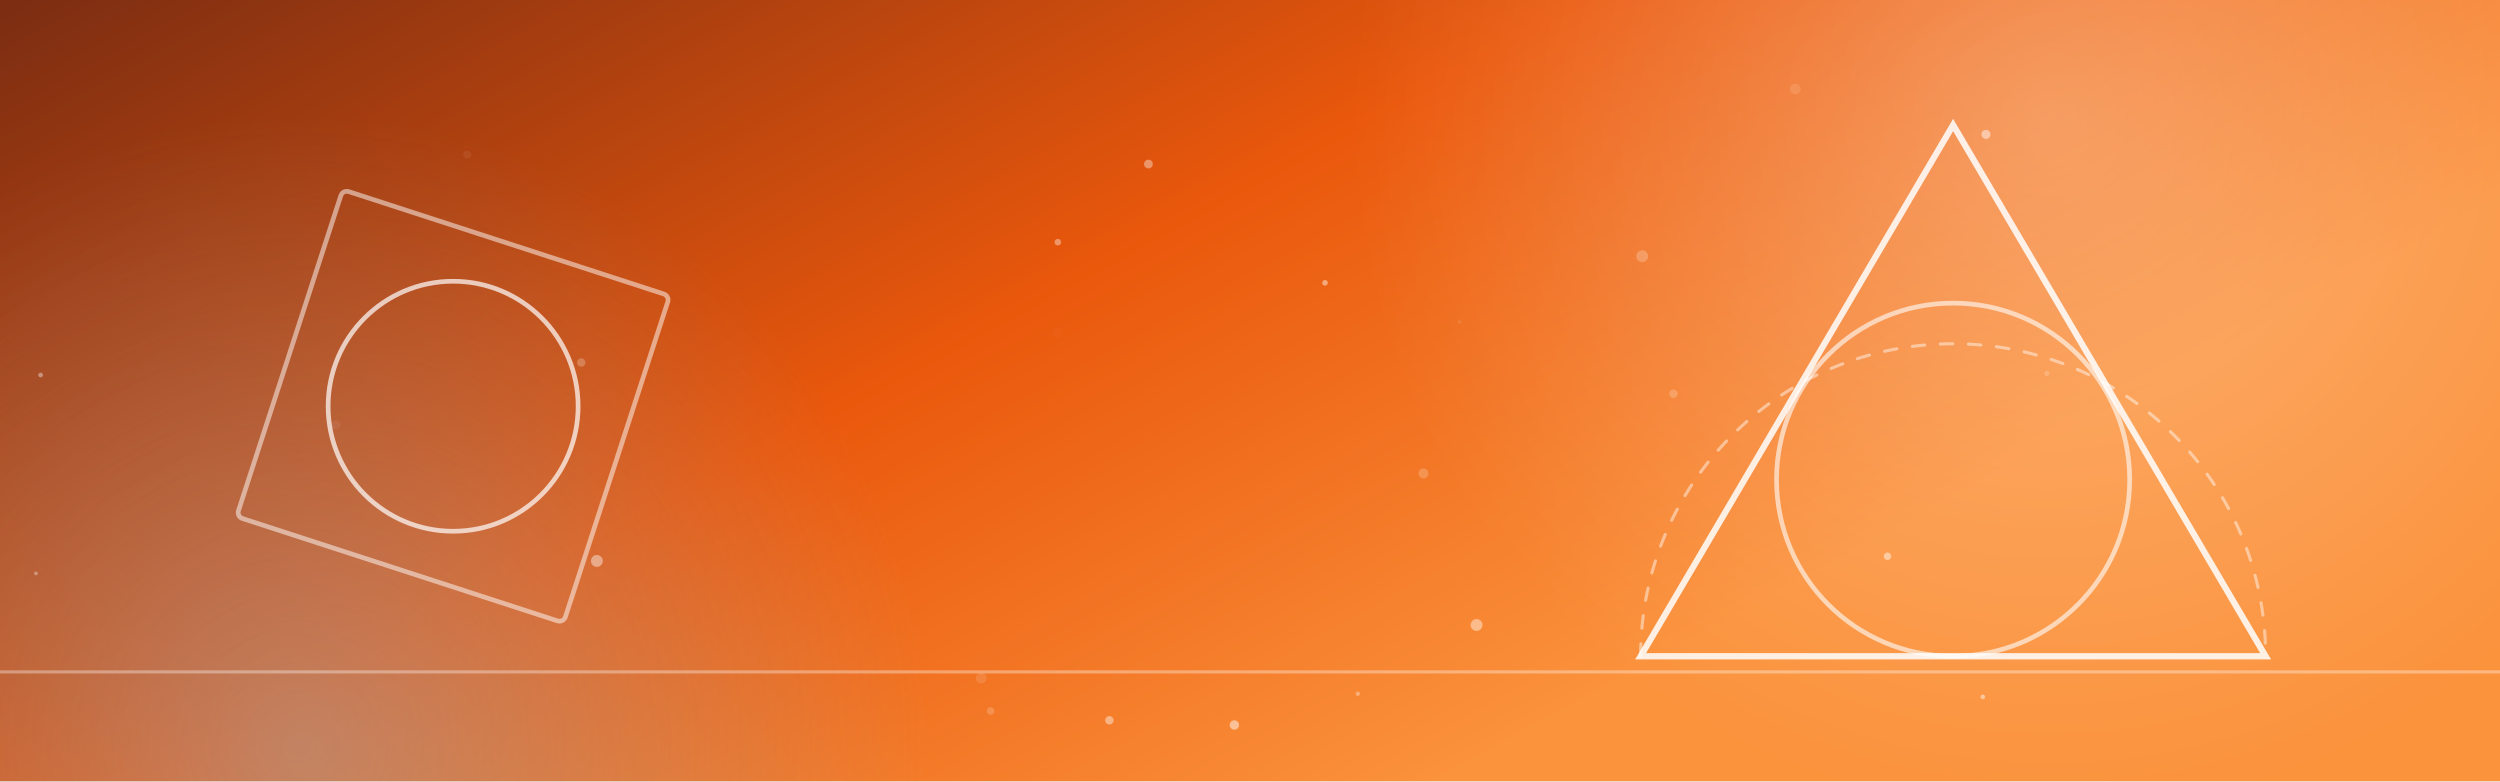
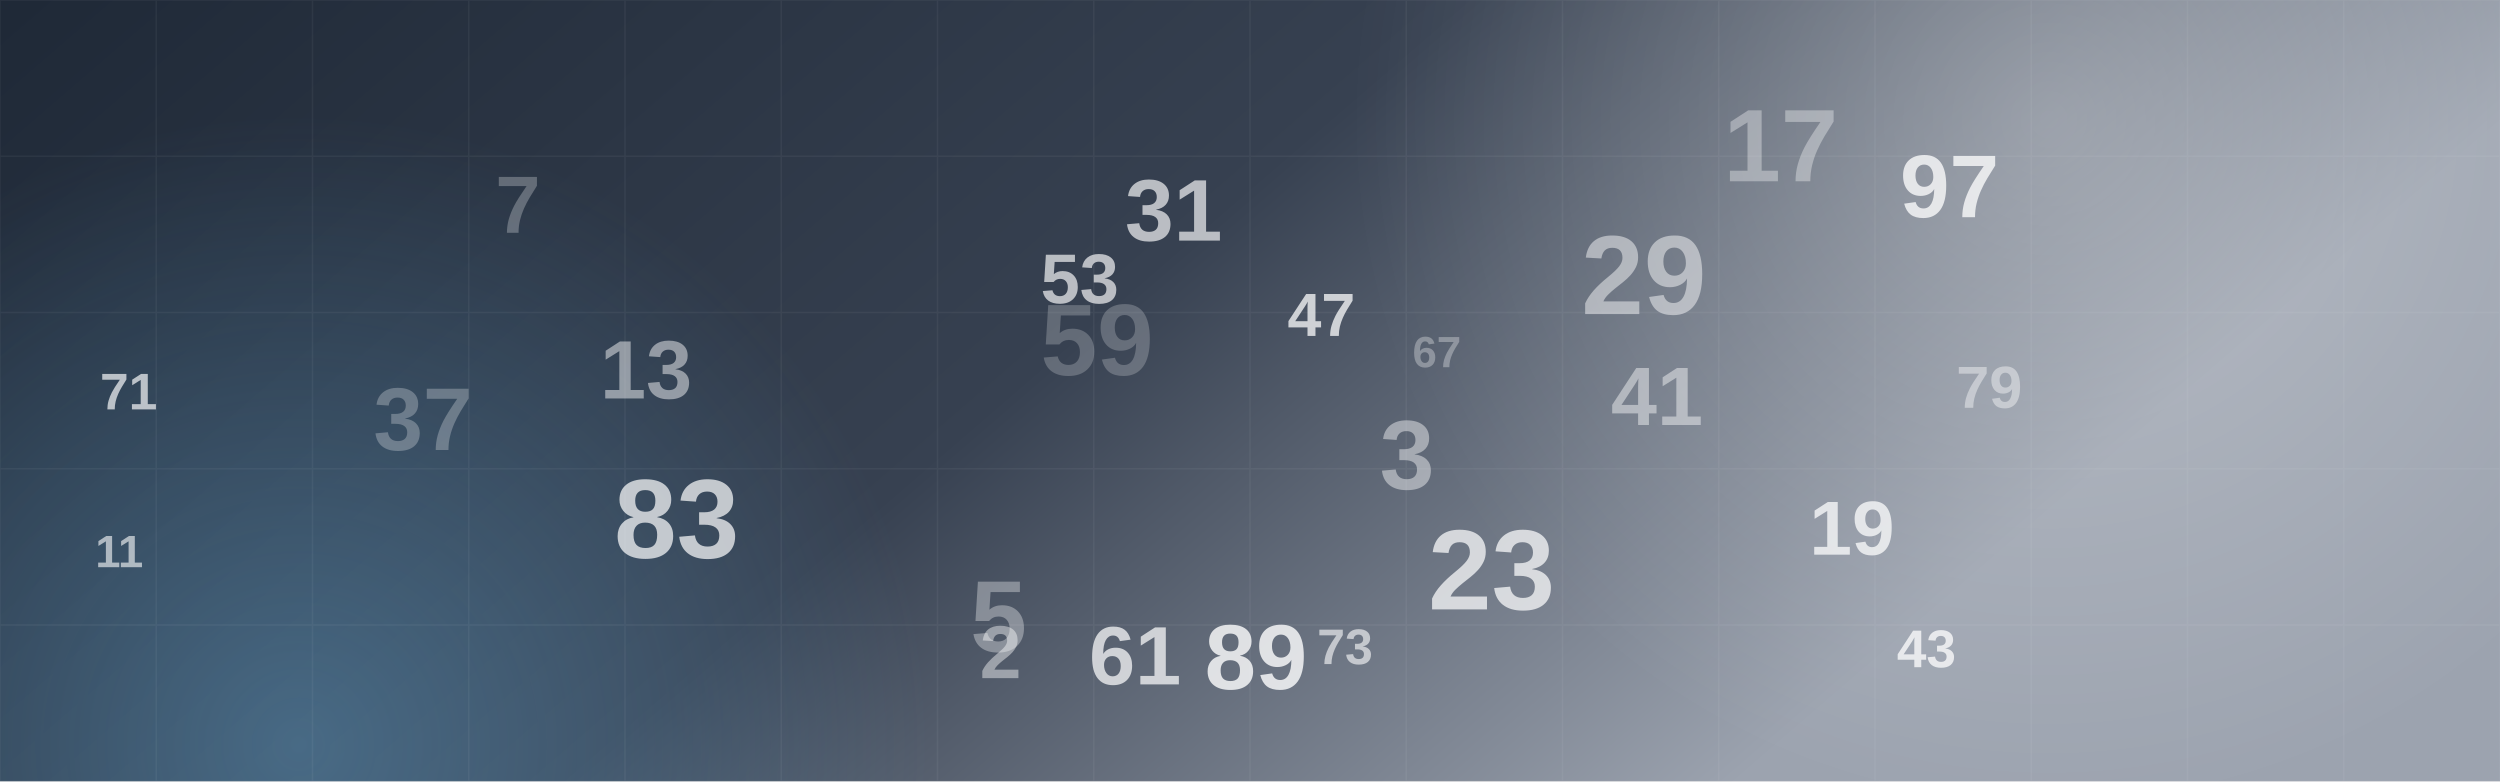
<svg xmlns="http://www.w3.org/2000/svg" viewBox="0 0 1600 500" preserveAspectRatio="xMidYMid slice">
  <defs>
-     <linearGradient id="g" gradientTransform="rotate(30)">
-       <stop offset="0" stop-color="#7c2d12" />
-       <stop offset=".55" stop-color="#ea580c" />
-       <stop offset="1" stop-color="#fb923c" />
+     <linearGradient id="g" gradientTransform="rotate(20)">
+       <stop offset="0" stop-color="#1f2937" />
+       <stop offset=".55" stop-color="#374151" />
+       <stop offset="1" stop-color="#9ca3af" />
    </linearGradient>
    <radialGradient id="r1">
      <stop offset="0" stop-color="#fff" stop-opacity=".28" />
      <stop offset="1" stop-color="#fff" stop-opacity="0" />
    </radialGradient>
    <radialGradient id="r2">
-       <stop offset="0" stop-color="#7cf" stop-opacity=".35" />
+       <stop offset="0" stop-color="#7cf" stop-opacity=".32" />
      <stop offset="1" stop-color="#7cf" stop-opacity="0" />
    </radialGradient>
  </defs>
  <rect width="1600" height="500" fill="url(#g)" />
  <circle cx="1312" cy="75" r="450" fill="url(#r1)" />
  <circle cx="192" cy="475" r="400" fill="url(#r2)" />
-   <polygon points="1050,420 1250,80 1450,420" fill="none" stroke="#fff" stroke-opacity="0.85" stroke-width="4" stroke-linecap="round" />
-   <circle cx="1250" cy="307" r="113" fill="none" stroke="#fff" stroke-opacity="0.6" stroke-width="3" stroke-linecap="round" />
-   <path d="M1050 420 A200 200 0 0 1 1450 420" fill="none" stroke="#fff" stroke-opacity="0.45" stroke-width="2" stroke-linecap="round" stroke-dasharray="8 10" />
-   <rect x="180" y="150" width="220" height="220" rx="4" transform="rotate(18 290 260)" fill="none" stroke="#fff" stroke-opacity="0.5" stroke-width="3" stroke-linecap="round" />
-   <circle cx="290" cy="260" r="80" fill="none" stroke="#fff" stroke-opacity="0.7" stroke-width="3" stroke-linecap="round" />
-   <line x1="0" y1="430" x2="1600" y2="430" fill="none" stroke="#fff" stroke-opacity="0.35" stroke-width="2" stroke-linecap="round" />
-   <circle cx="634" cy="455" r="2.4" fill="#fff" fill-opacity="0.19" />
-   <circle cx="911" cy="303" r="3.2" fill="#fff" fill-opacity="0.20" />
-   <circle cx="628" cy="434" r="3.4" fill="#fff" fill-opacity="0.12" />
-   <circle cx="299" cy="99" r="2.6" fill="#fff" fill-opacity="0.06" />
-   <circle cx="23" cy="367" r="1.2" fill="#fff" fill-opacity="0.33" />
-   <circle cx="372" cy="232" r="2.7" fill="#fff" fill-opacity="0.23" />
-   <circle cx="1149" cy="57" r="3.4" fill="#fff" fill-opacity="0.12" />
-   <circle cx="1208" cy="356" r="2.4" fill="#fff" fill-opacity="0.45" />
-   <circle cx="945" cy="400" r="3.8" fill="#fff" fill-opacity="0.43" />
-   <circle cx="1051" cy="164" r="3.8" fill="#fff" fill-opacity="0.23" />
-   <circle cx="735" cy="105" r="2.8" fill="#fff" fill-opacity="0.38" />
-   <circle cx="215" cy="272" r="2.9" fill="#fff" fill-opacity="0.06" />
-   <circle cx="1071" cy="252" r="2.7" fill="#fff" fill-opacity="0.20" />
-   <circle cx="1269" cy="446" r="1.5" fill="#fff" fill-opacity="0.46" />
-   <circle cx="848" cy="181" r="1.8" fill="#fff" fill-opacity="0.44" />
-   <circle cx="677" cy="155" r="2.1" fill="#fff" fill-opacity="0.38" />
-   <circle cx="677" cy="213" r="3.4" fill="#fff" fill-opacity="0.02" />
-   <circle cx="710" cy="461" r="2.7" fill="#fff" fill-opacity="0.42" />
-   <circle cx="934" cy="206" r="1.2" fill="#fff" fill-opacity="0.09" />
-   <circle cx="26" cy="240" r="1.5" fill="#fff" fill-opacity="0.39" />
-   <circle cx="869" cy="444" r="1.4" fill="#fff" fill-opacity="0.33" />
-   <circle cx="1310" cy="239" r="1.7" fill="#fff" fill-opacity="0.18" />
-   <circle cx="382" cy="359" r="3.8" fill="#fff" fill-opacity="0.42" />
-   <circle cx="790" cy="464" r="3.0" fill="#fff" fill-opacity="0.49" />
-   <circle cx="1271" cy="86" r="2.9" fill="#fff" fill-opacity="0.47" />
+   <text x="627" y="434" fill="#fff" fill-opacity="0.434" font-family="Segoe UI,Arial,sans-serif" font-weight="700" font-size="48">2</text>
+   <text x="883" y="313" fill="#fff" fill-opacity="0.436" font-family="Segoe UI,Arial,sans-serif" font-weight="700" font-size="63">3</text>
+   <text x="621" y="417" fill="#fff" fill-opacity="0.339" font-family="Segoe UI,Arial,sans-serif" font-weight="700" font-size="65">5</text>
+   <text x="317" y="149" fill="#fff" fill-opacity="0.269" font-family="Segoe UI,Arial,sans-serif" font-weight="700" font-size="52">7</text>
+   <text x="61" y="363" fill="#fff" fill-opacity="0.597" font-family="Segoe UI,Arial,sans-serif" font-weight="700" font-size="29">11</text>
+   <text x="384" y="255" fill="#fff" fill-opacity="0.47" font-family="Segoe UI,Arial,sans-serif" font-weight="700" font-size="53">13</text>
+   <text x="1103" y="116" fill="#fff" fill-opacity="0.349" font-family="Segoe UI,Arial,sans-serif" font-weight="700" font-size="66">17</text>
+   <text x="1158" y="355" fill="#fff" fill-opacity="0.736" font-family="Segoe UI,Arial,sans-serif" font-weight="700" font-size="49">19</text>
+   <text x="914" y="390" fill="#fff" fill-opacity="0.713" font-family="Segoe UI,Arial,sans-serif" font-weight="700" font-size="73">23</text>
+   <text x="1012" y="201" fill="#fff" fill-opacity="0.473" font-family="Segoe UI,Arial,sans-serif" font-weight="700" font-size="72">29</text>
+   <text x="720" y="154" fill="#fff" fill-opacity="0.653" font-family="Segoe UI,Arial,sans-serif" font-weight="700" font-size="56">31</text>
+   <text x="239" y="288" fill="#fff" fill-opacity="0.267" font-family="Segoe UI,Arial,sans-serif" font-weight="700" font-size="57">37</text>
+   <text x="1031" y="272" fill="#fff" fill-opacity="0.442" font-family="Segoe UI,Arial,sans-serif" font-weight="700" font-size="53">41</text>
+   <text x="1214" y="427" fill="#fff" fill-opacity="0.748" font-family="Segoe UI,Arial,sans-serif" font-weight="700" font-size="34">43</text>
+   <text x="824" y="215" fill="#fff" fill-opacity="0.732" font-family="Segoe UI,Arial,sans-serif" font-weight="700" font-size="39">47</text>
+   <text x="666" y="194" fill="#fff" fill-opacity="0.655" font-family="Segoe UI,Arial,sans-serif" font-weight="700" font-size="45">53</text>
+   <text x="666" y="240" fill="#fff" fill-opacity="0.22" font-family="Segoe UI,Arial,sans-serif" font-weight="700" font-size="65">59</text>
+   <text x="697" y="438" fill="#fff" fill-opacity="0.708" font-family="Segoe UI,Arial,sans-serif" font-weight="700" font-size="53">61</text>
+   <text x="904" y="235" fill="#fff" fill-opacity="0.313" font-family="Segoe UI,Arial,sans-serif" font-weight="700" font-size="28">67</text>
+   <text x="64" y="262" fill="#fff" fill-opacity="0.67" font-family="Segoe UI,Arial,sans-serif" font-weight="700" font-size="33">71</text>
+   <text x="843" y="425" fill="#fff" fill-opacity="0.596" font-family="Segoe UI,Arial,sans-serif" font-weight="700" font-size="32">73</text>
+   <text x="1252" y="261" fill="#fff" fill-opacity="0.415" font-family="Segoe UI,Arial,sans-serif" font-weight="700" font-size="38">79</text>
+   <text x="393" y="357" fill="#fff" fill-opacity="0.698" font-family="Segoe UI,Arial,sans-serif" font-weight="700" font-size="72">83</text>
+   <text x="771" y="441" fill="#fff" fill-opacity="0.794" font-family="Segoe UI,Arial,sans-serif" font-weight="700" font-size="59">89</text>
+   <text x="1216" y="139" fill="#fff" fill-opacity="0.761" font-family="Segoe UI,Arial,sans-serif" font-weight="700" font-size="57">97</text>
+   <path d="M0 0V500M100 0V500M200 0V500M300 0V500M400 0V500M500 0V500M600 0V500M700 0V500M800 0V500M900 0V500M1000 0V500M1100 0V500M1200 0V500M1300 0V500M1400 0V500M1500 0V500M1600 0V500M0 0H1600M0 100H1600M0 200H1600M0 300H1600M0 400H1600M0 500H1600" stroke="#fff" stroke-opacity="0.05" stroke-width="1" />
</svg>
